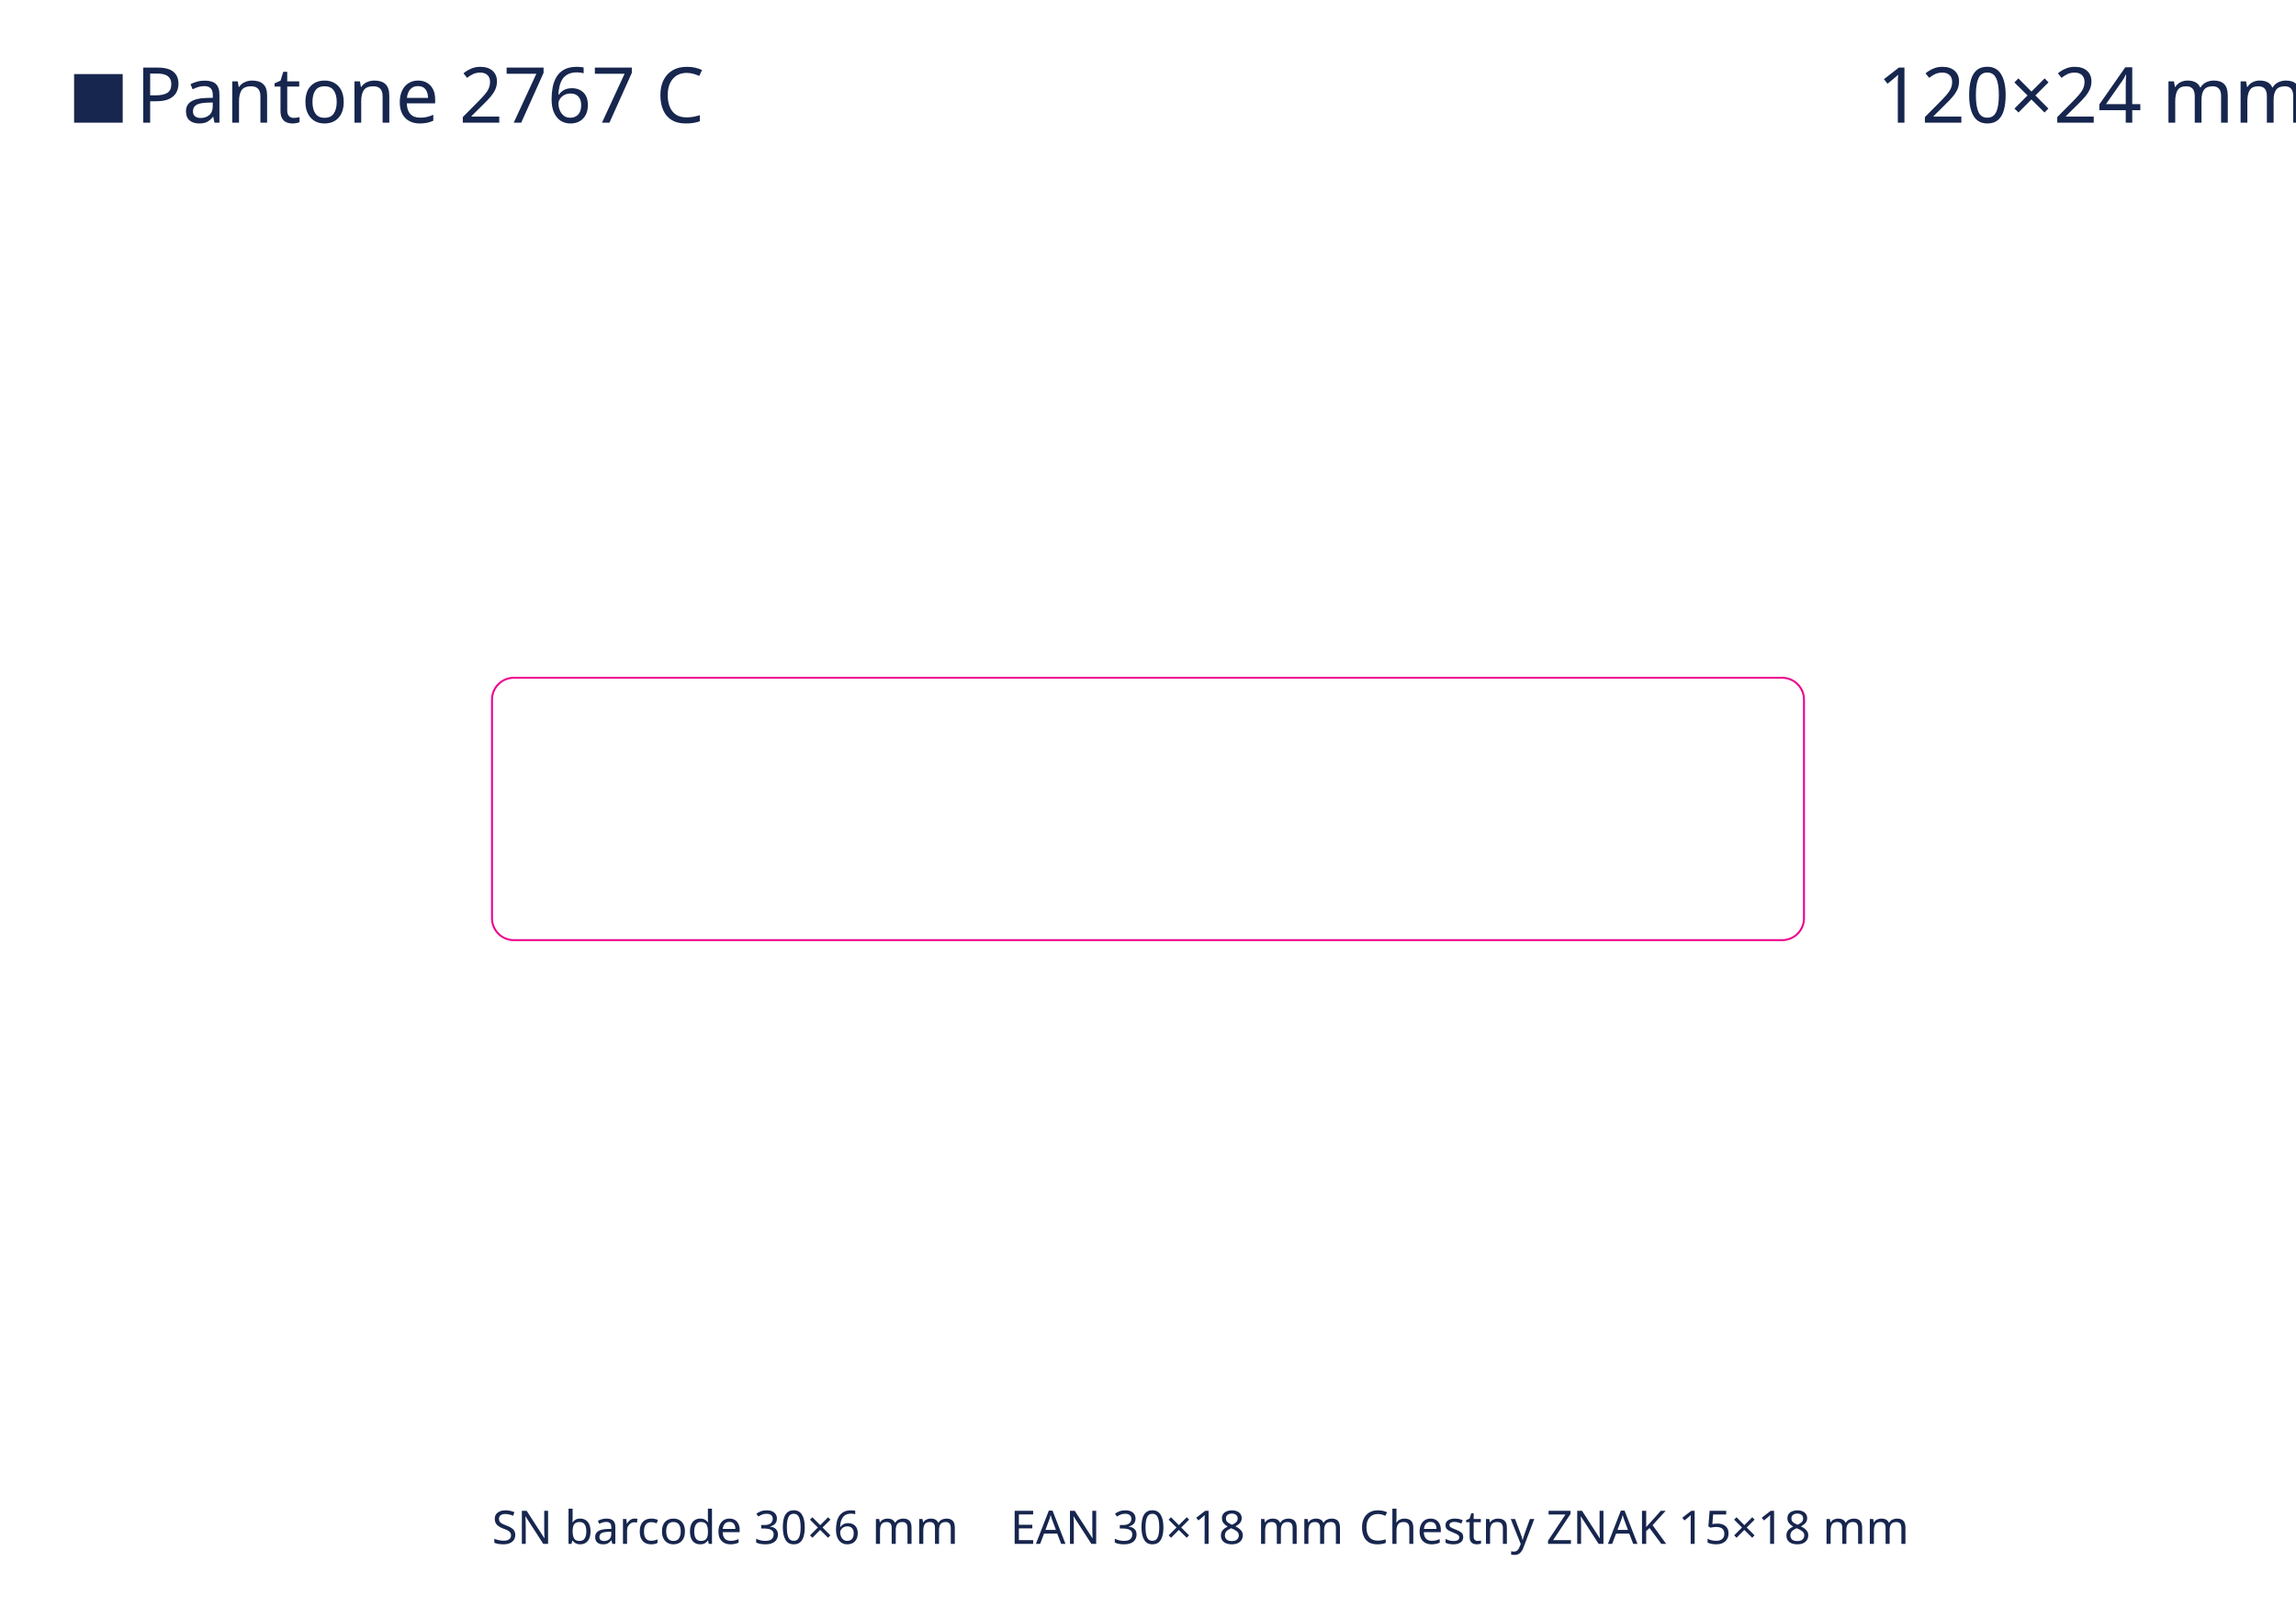
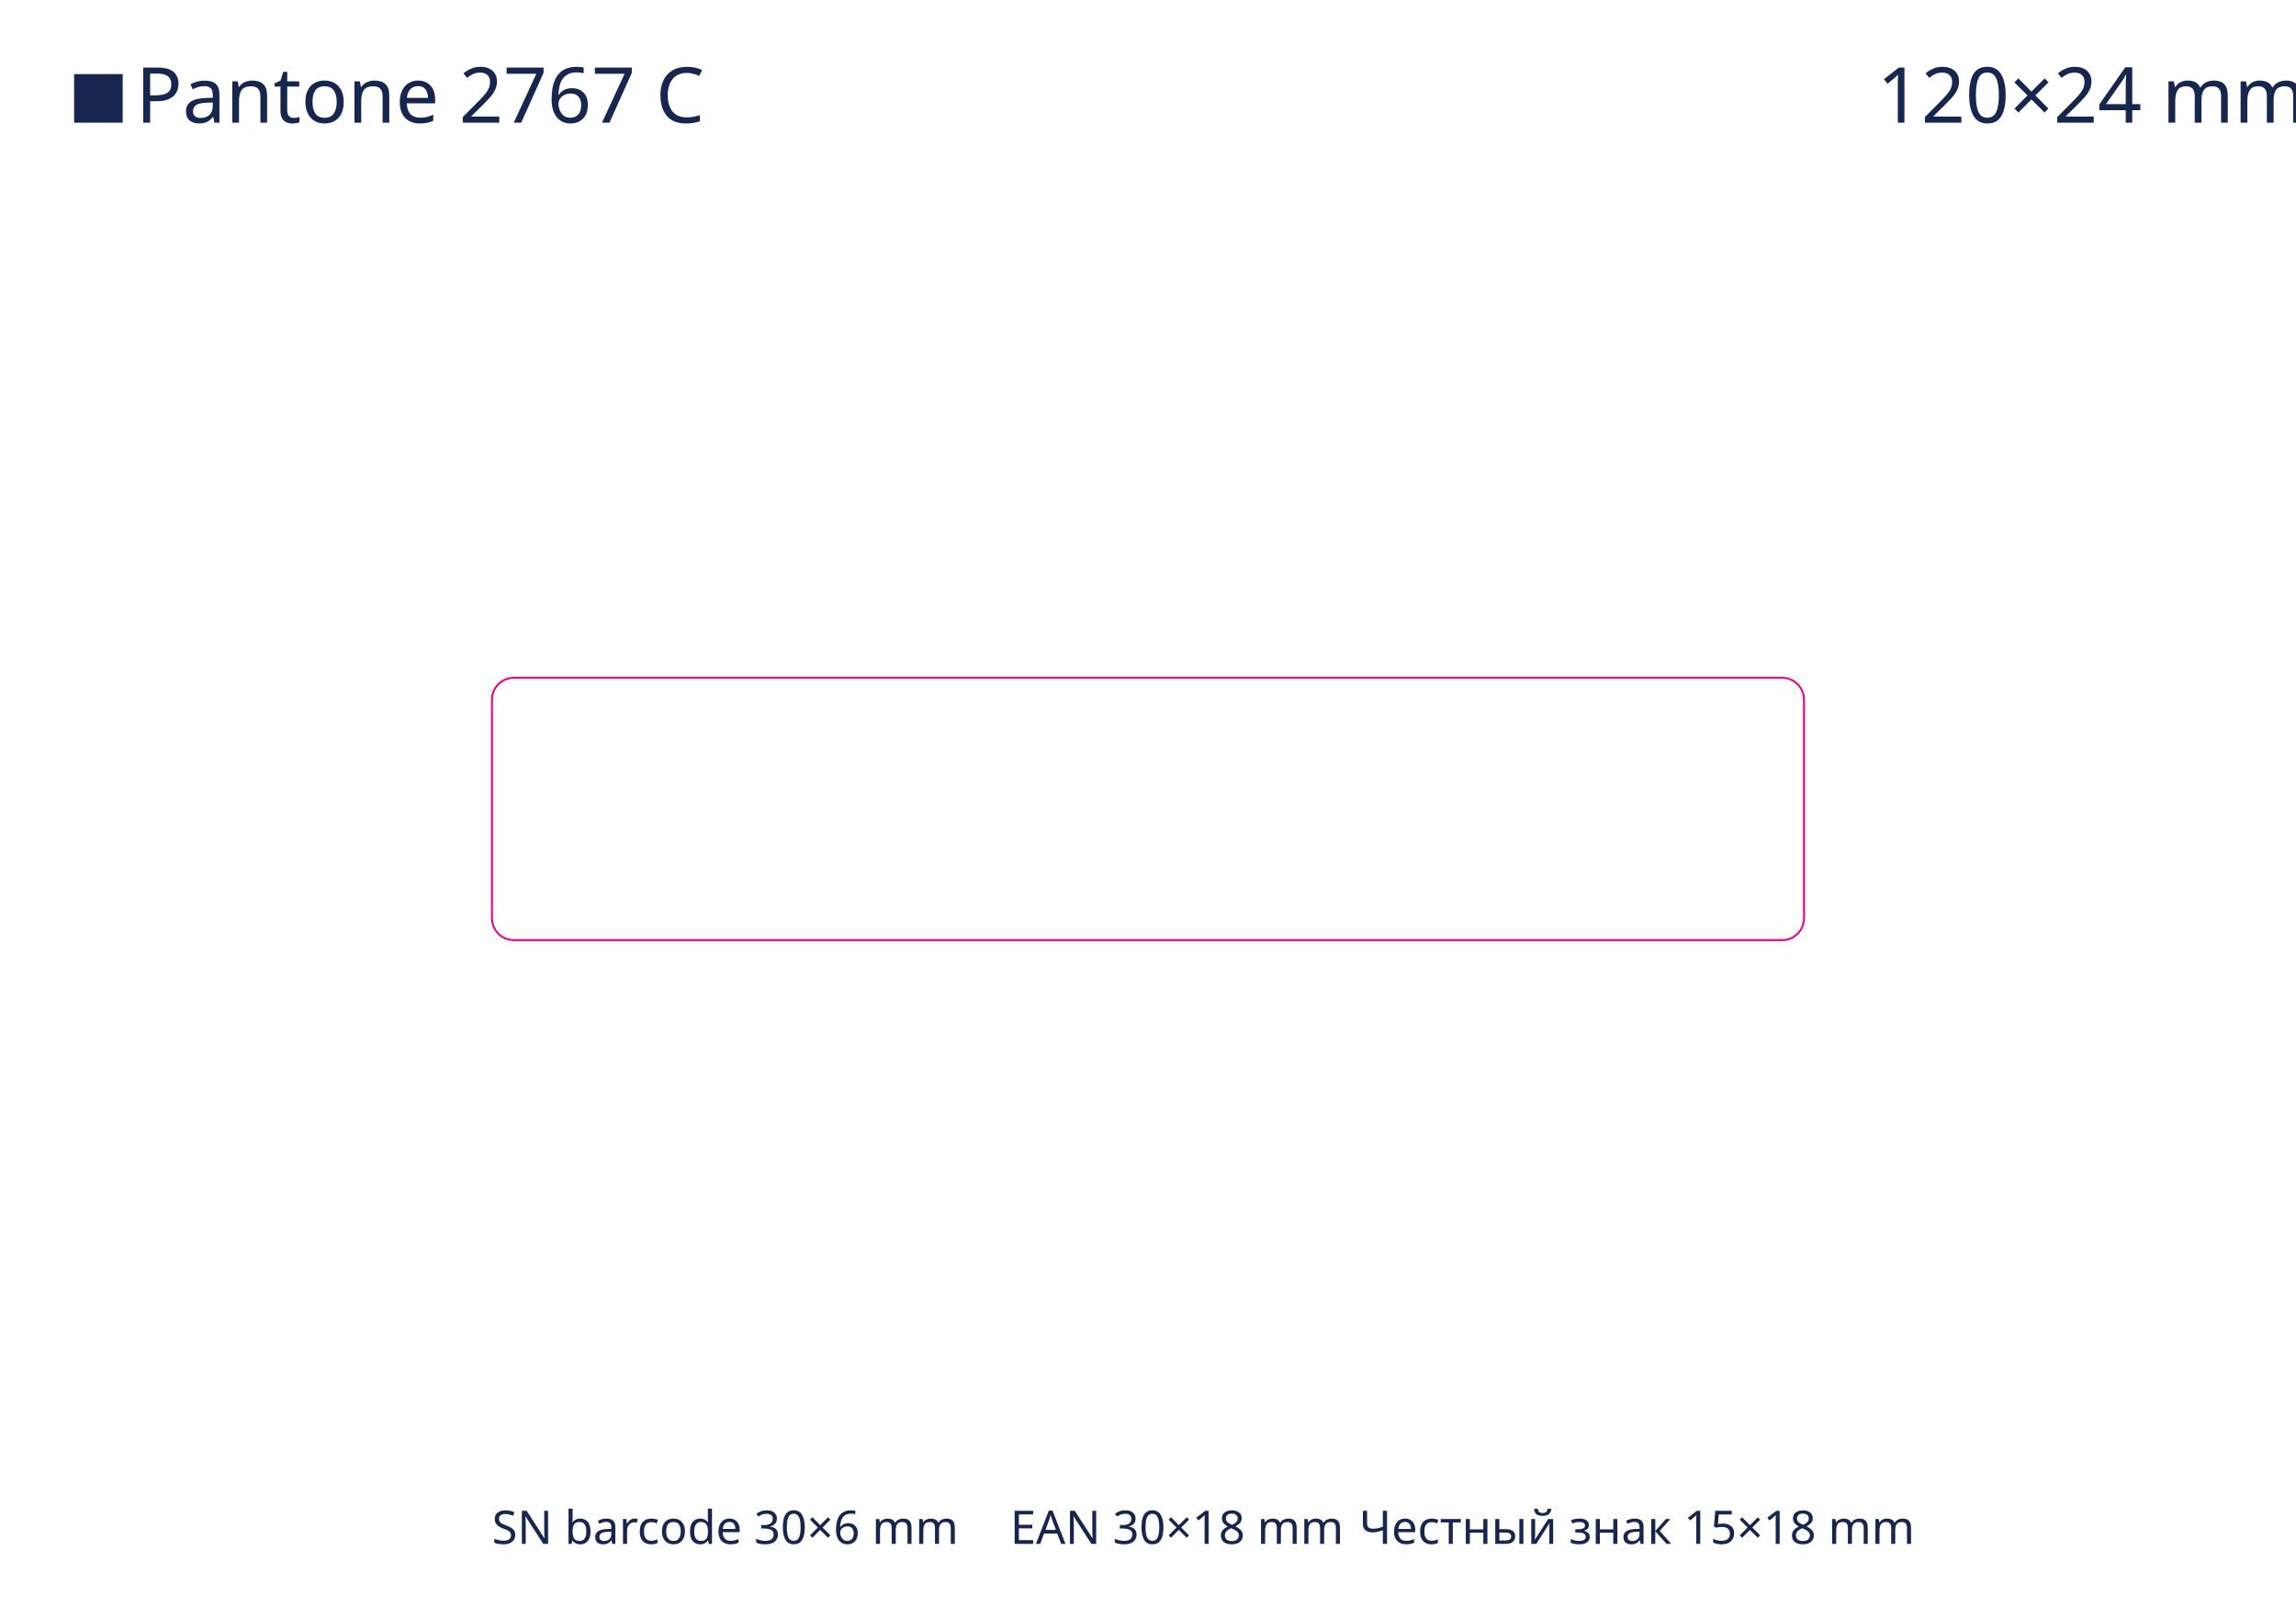
<svg xmlns="http://www.w3.org/2000/svg" id="Layer_1" version="1.1" viewBox="0 0 595.276 419.528">
  <defs>
    <style>
      .st0, .st1, .st2 {
        fill: #17264e;
      }

      .st3 {
        fill: none;
        stroke: #ec008c;
        stroke-miterlimit: 10;
        stroke-width: .5px;
      }

      .st4, .st1, .st2 {
        isolation: isolate;
      }

      .st1 {
        font-size: 12px;
      }

      .st1, .st2 {
        font-family: TTCommons-Medium, 'TT Commons';
        font-weight: 500;
      }

      .st2 {
        font-size: 20px;
      }
    </style>
  </defs>
  <g id="info">
    <g class="st4">
-       <g class="st4">
-         <text class="st1" transform="translate(127.559 400.319)">
-           <tspan x="0" y="0">SN barcode 30×6 mm</tspan>
-         </text>
-       </g>
+       <text class="st1" transform="translate(127.559 400.319)">
+         <tspan x="0" y="0">SN barcode 30×6 mm</tspan>
+       </text>
    </g>
    <g class="st4">
-       <g class="st4">
-         <text class="st1" transform="translate(261.9089 400.319)">
-           <tspan x="0" y="0">EAN 30×18 mm</tspan>
-         </text>
-       </g>
+       <text class="st1" transform="translate(261.9089 400.319)">
+         <tspan x="0" y="0">EAN 30×18 mm</tspan>
+       </text>
+     </g>
+     <g class="st4">
+       <text class="st1" transform="translate(352.3979 400.319)">
+         <tspan x="0" y="0">Честный знак 15×18 mm</tspan>
+       </text>
    </g>
    <g>
      <g class="st4">
-         <g class="st4">
-           <text class="st2" transform="translate(35.19598 31.81116)">
-             <tspan x="0" y="0">Pantone 2767 C</tspan>
-           </text>
-         </g>
+         <text class="st2" transform="translate(35.19598 31.81116)">
+           <tspan x="0" y="0">Pantone 2767 C</tspan>
+         </text>
      </g>
      <rect class="st0" x="19.212" y="19.212" width="12.6" height="12.6" />
    </g>
    <g class="st4">
-       <g class="st4">
-         <text class="st2" transform="translate(486.6656 31.81067)">
-           <tspan x="0" y="0">120×24 mm</tspan>
-         </text>
-       </g>
+       <text class="st2" transform="translate(486.6656 31.81067)">
+         <tspan x="0" y="0">120×24 mm</tspan>
+       </text>
    </g>
  </g>
  <g id="cut">
    <rect class="st3" x="127.559" y="175.748" width="340.157" height="68.031" rx="5.669" ry="5.669" />
  </g>
-   <g class="st4">
-     <text class="st1" transform="translate(352.3979 400.319)">
-       <tspan x="0" y="0">Chestny ZNAK 15×18 mm</tspan>
-     </text>
-   </g>
</svg>
